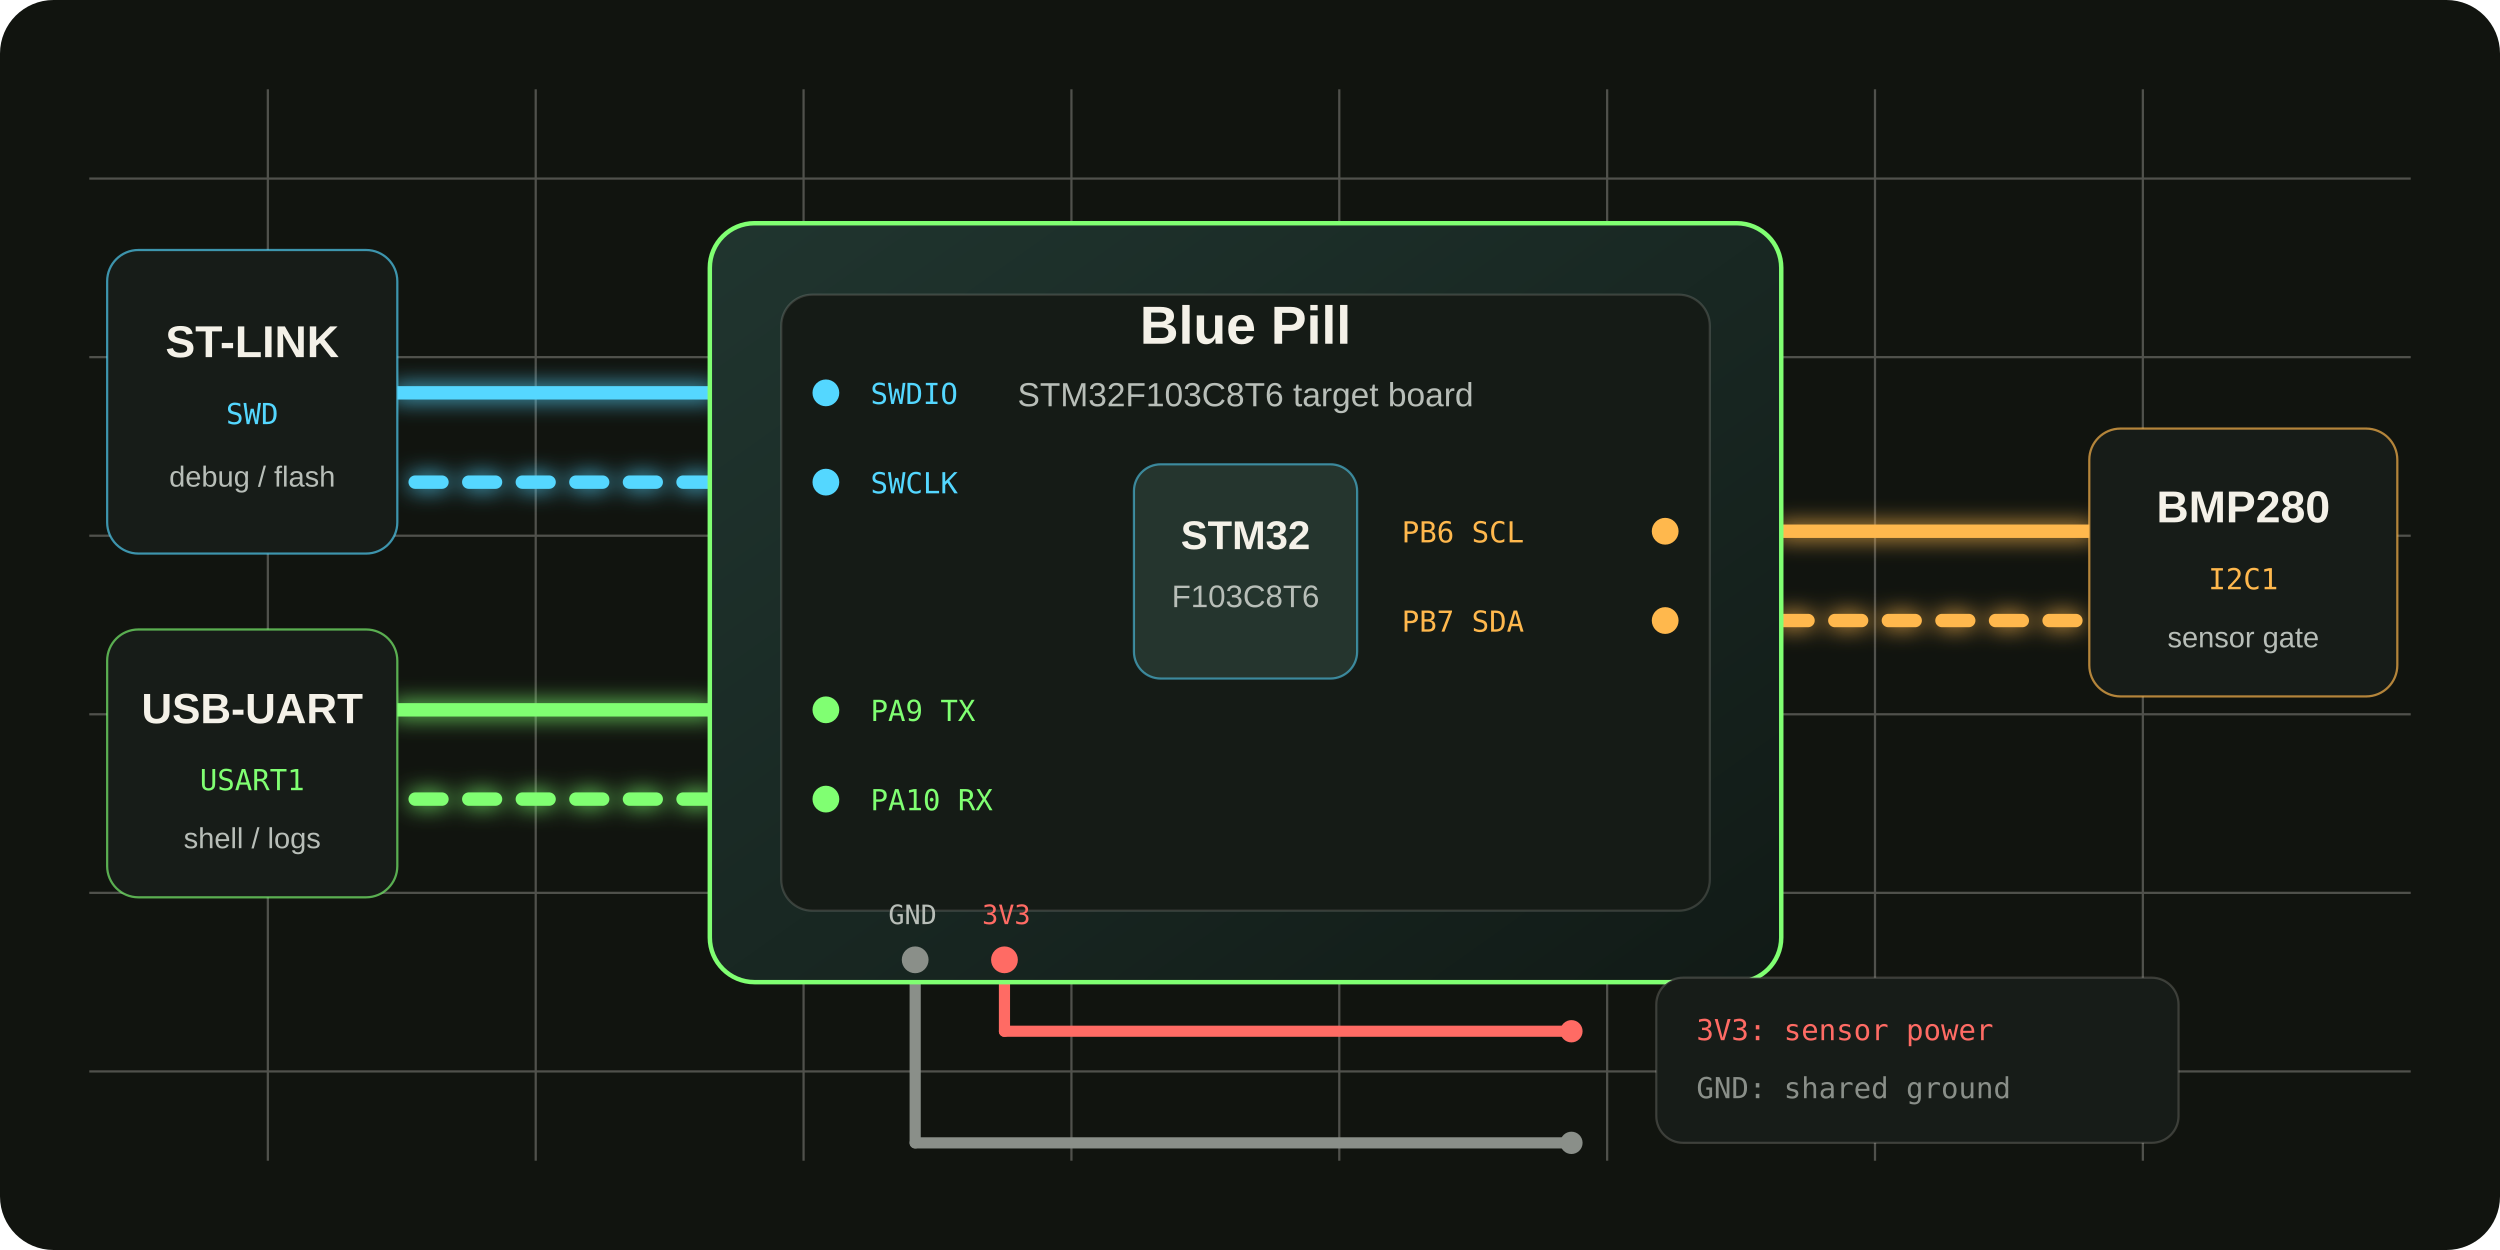
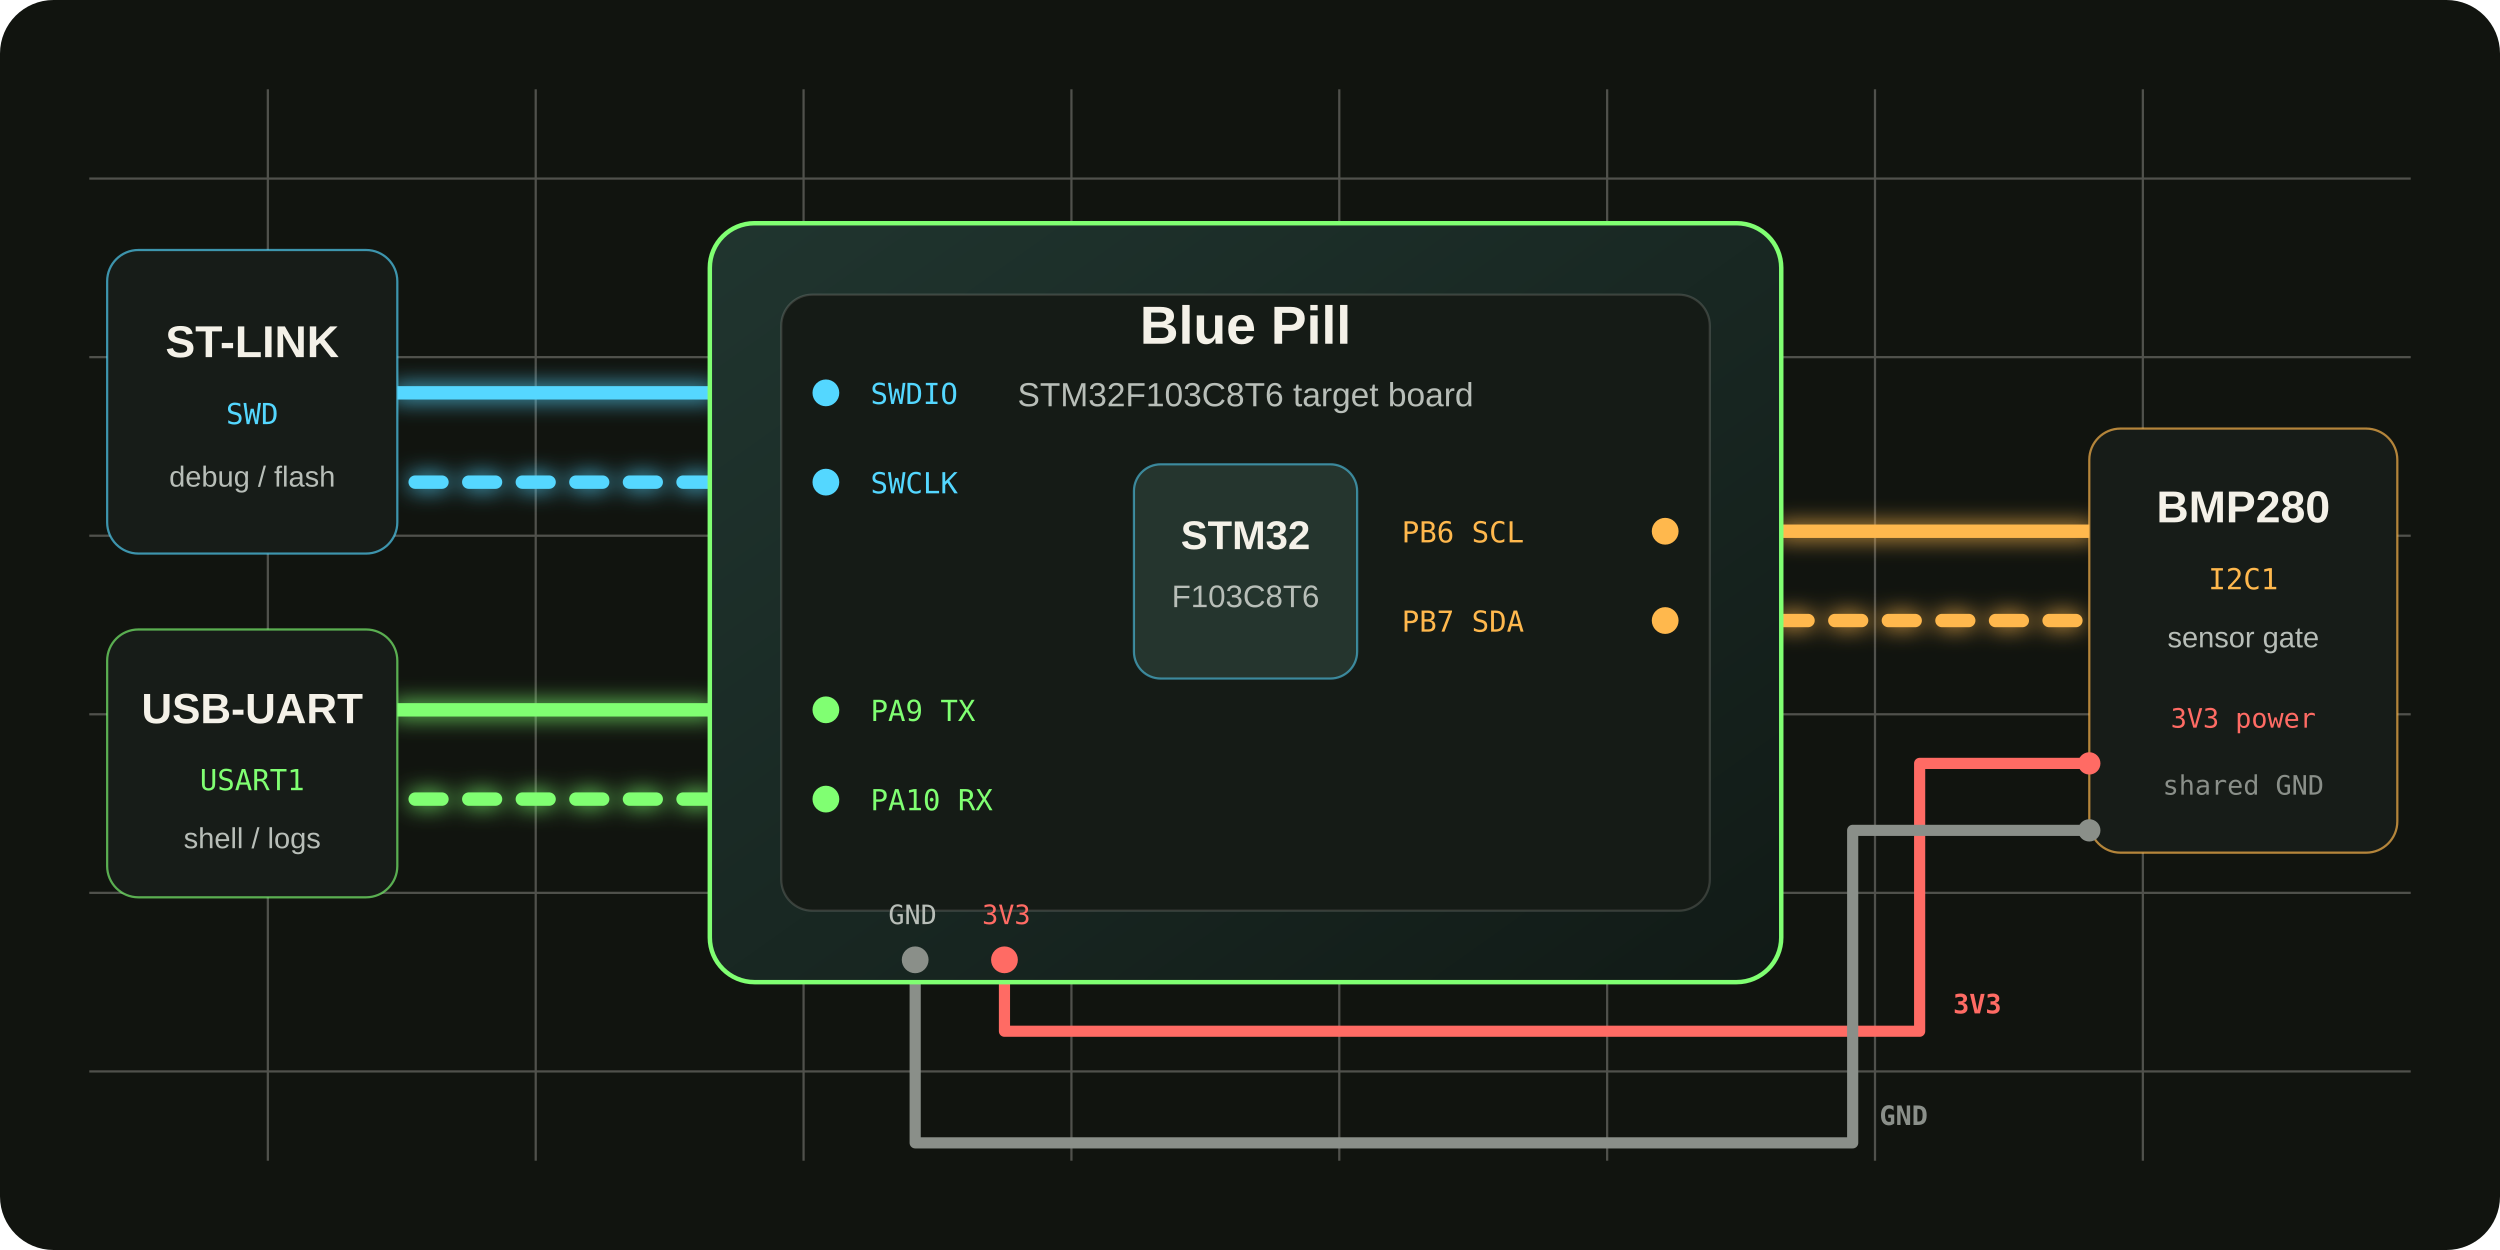
<svg xmlns="http://www.w3.org/2000/svg" viewBox="0 0 1120 560" role="img" aria-labelledby="title desc">
  <defs>
    <filter id="softGlow" x="-20%" y="-20%" width="140%" height="140%">
      <feGaussianBlur stdDeviation="5" result="blur" />
      <feMerge>
        <feMergeNode in="blur" />
        <feMergeNode in="SourceGraphic" />
      </feMerge>
    </filter>
    <linearGradient id="boardFill" x1="0" y1="0" x2="1" y2="1">
      <stop offset="0" stop-color="#20352f" />
      <stop offset="1" stop-color="#111a16" />
    </linearGradient>
  </defs>
  <rect width="1120" height="560" rx="24" fill="#11140f" />
  <g opacity="0.28">
    <path d="M40 80H1080M40 160H1080M40 240H1080M40 320H1080M40 400H1080M40 480H1080" stroke="#f4f1e8" stroke-width="1" />
    <path d="M120 40V520M240 40V520M360 40V520M480 40V520M600 40V520M720 40V520M840 40V520M960 40V520" stroke="#f4f1e8" stroke-width="1" />
  </g>
  <g filter="url(#softGlow)">
    <path d="M318 176H178" stroke="#54d7ff" stroke-width="6" stroke-linecap="round" />
    <path d="M318 216H178" stroke="#54d7ff" stroke-width="6" stroke-linecap="round" stroke-dasharray="12 12" />
    <path d="M318 318H178" stroke="#80ff72" stroke-width="6" stroke-linecap="round" />
    <path d="M318 358H178" stroke="#80ff72" stroke-width="6" stroke-linecap="round" stroke-dasharray="12 12" />
    <path d="M798 238H936" stroke="#ffb84d" stroke-width="6" stroke-linecap="round" />
    <path d="M798 278H936" stroke="#ffb84d" stroke-width="6" stroke-linecap="round" stroke-dasharray="12 12" />
  </g>
  <g>
-     <line x1="450" y1="430" x2="450" y2="462" stroke="#ff6b64" stroke-width="5" stroke-linecap="round" />
-     <line x1="450" y1="462" x2="704" y2="462" stroke="#ff6b64" stroke-width="5" stroke-linecap="round" />
-     <line x1="410" y1="430" x2="410" y2="512" stroke="#8a8f89" stroke-width="5" stroke-linecap="round" />
-     <line x1="410" y1="512" x2="704" y2="512" stroke="#8a8f89" stroke-width="5" stroke-linecap="round" />
+     <polyline points="450,430 450,462 860,462 860,342 936,342" fill="none" stroke="#ff6b64" stroke-width="5" stroke-linecap="round" stroke-linejoin="round" />
+     <polyline points="410,430 410,512 830,512 830,372 936,372" fill="none" stroke="#8a8f89" stroke-width="5" stroke-linecap="round" stroke-linejoin="round" />
+     <text x="875" y="454" fill="#ff6b64" font-family="Cascadia Code, Consolas, monospace" font-size="12" font-weight="700">3V3</text>
+     <text x="842" y="504" fill="#8a8f89" font-family="Cascadia Code, Consolas, monospace" font-size="12" font-weight="700">GND</text>
  </g>
  <g transform="translate(318 100)">
    <rect width="480" height="340" rx="20" fill="url(#boardFill)" stroke="#80ff72" stroke-width="2" />
    <rect x="32" y="32" width="416" height="276" rx="14" fill="#151b16" stroke="#f4f1e8" stroke-opacity="0.16" />
    <rect x="190" y="108" width="100" height="96" rx="12" fill="#25352e" stroke="#54d7ff" stroke-opacity="0.55" />
    <text x="240" y="146" text-anchor="middle" fill="#f4f1e8" font-family="Segoe UI, Arial" font-size="18" font-weight="700">STM32</text>
    <text x="240" y="172" text-anchor="middle" fill="#b8beb8" font-family="Segoe UI, Arial" font-size="14">F103C8T6</text>
    <circle cx="52" cy="76" r="6" fill="#54d7ff" />
    <circle cx="52" cy="116" r="6" fill="#54d7ff" />
    <circle cx="52" cy="218" r="6" fill="#80ff72" />
    <circle cx="52" cy="258" r="6" fill="#80ff72" />
    <circle cx="428" cy="138" r="6" fill="#ffb84d" />
    <circle cx="428" cy="178" r="6" fill="#ffb84d" />
    <circle cx="92" cy="330" r="6" fill="#8a8f89" />
    <circle cx="132" cy="330" r="6" fill="#ff6b64" />
    <text x="72" y="81" fill="#54d7ff" font-family="Cascadia Code, Consolas, monospace" font-size="13">SWDIO</text>
    <text x="72" y="121" fill="#54d7ff" font-family="Cascadia Code, Consolas, monospace" font-size="13">SWCLK</text>
    <text x="72" y="223" fill="#80ff72" font-family="Cascadia Code, Consolas, monospace" font-size="13">PA9 TX</text>
    <text x="72" y="263" fill="#80ff72" font-family="Cascadia Code, Consolas, monospace" font-size="13">PA10 RX</text>
    <text x="310" y="143" fill="#ffb84d" font-family="Cascadia Code, Consolas, monospace" font-size="13">PB6 SCL</text>
    <text x="310" y="183" fill="#ffb84d" font-family="Cascadia Code, Consolas, monospace" font-size="13">PB7 SDA</text>
    <text x="80" y="314" fill="#b8beb8" font-family="Cascadia Code, Consolas, monospace" font-size="12">GND</text>
    <text x="122" y="314" fill="#ff6b64" font-family="Cascadia Code, Consolas, monospace" font-size="12">3V3</text>
    <text x="240" y="54" text-anchor="middle" fill="#f4f1e8" font-family="Segoe UI, Arial" font-size="24" font-weight="800">Blue Pill</text>
    <text x="240" y="82" text-anchor="middle" fill="#b8beb8" font-family="Segoe UI, Arial" font-size="15">STM32F103C8T6 target board</text>
  </g>
  <g transform="translate(48 112)">
    <rect width="130" height="136" rx="14" fill="#171c18" stroke="#54d7ff" stroke-opacity="0.65" />
    <text x="65" y="48" text-anchor="middle" fill="#f4f1e8" font-family="Segoe UI, Arial" font-size="20" font-weight="800">ST-LINK</text>
    <text x="65" y="78" text-anchor="middle" fill="#54d7ff" font-family="Cascadia Code, Consolas, monospace" font-size="13">SWD</text>
    <text x="65" y="106" text-anchor="middle" fill="#b8beb8" font-family="Segoe UI, Arial" font-size="13">debug / flash</text>
  </g>
  <g transform="translate(48 282)">
    <rect width="130" height="120" rx="14" fill="#171c18" stroke="#80ff72" stroke-opacity="0.65" />
    <text x="65" y="42" text-anchor="middle" fill="#f4f1e8" font-family="Segoe UI, Arial" font-size="19" font-weight="800">USB-UART</text>
    <text x="65" y="72" text-anchor="middle" fill="#80ff72" font-family="Cascadia Code, Consolas, monospace" font-size="13">USART1</text>
    <text x="65" y="98" text-anchor="middle" fill="#b8beb8" font-family="Segoe UI, Arial" font-size="13">shell / logs</text>
  </g>
  <g transform="translate(936 192)">
-     <rect width="138" height="120" rx="14" fill="#171c18" stroke="#ffb84d" stroke-opacity="0.68" />
+     <rect width="138" height="190" rx="14" fill="#171c18" stroke="#ffb84d" stroke-opacity="0.68" />
    <text x="69" y="42" text-anchor="middle" fill="#f4f1e8" font-family="Segoe UI, Arial" font-size="20" font-weight="800">BMP280</text>
    <text x="69" y="72" text-anchor="middle" fill="#ffb84d" font-family="Cascadia Code, Consolas, monospace" font-size="13">I2C1</text>
    <text x="69" y="98" text-anchor="middle" fill="#b8beb8" font-family="Segoe UI, Arial" font-size="13">sensor gate</text>
+     <text x="69" y="134" text-anchor="middle" fill="#ff6b64" font-family="Cascadia Code, Consolas, monospace" font-size="12">3V3 power</text>
+     <text x="69" y="164" text-anchor="middle" fill="#8a8f89" font-family="Cascadia Code, Consolas, monospace" font-size="12">shared GND</text>
  </g>
-   <circle cx="704" cy="462" r="5" fill="#ff6b64" />
-   <circle cx="704" cy="512" r="5" fill="#8a8f89" />
-   <g transform="translate(742 438)">
-     <rect width="234" height="74" rx="12" fill="#171c18" stroke="#f4f1e8" stroke-opacity="0.18" />
-     <text x="18" y="28" fill="#ff6b64" font-family="Cascadia Code, Consolas, monospace" font-size="13">3V3: sensor power</text>
-     <text x="18" y="54" fill="#8a8f89" font-family="Cascadia Code, Consolas, monospace" font-size="13">GND: shared ground</text>
-   </g>
+   <circle cx="936" cy="342" r="5" fill="#ff6b64" />
+   <circle cx="936" cy="372" r="5" fill="#8a8f89" />
</svg>
